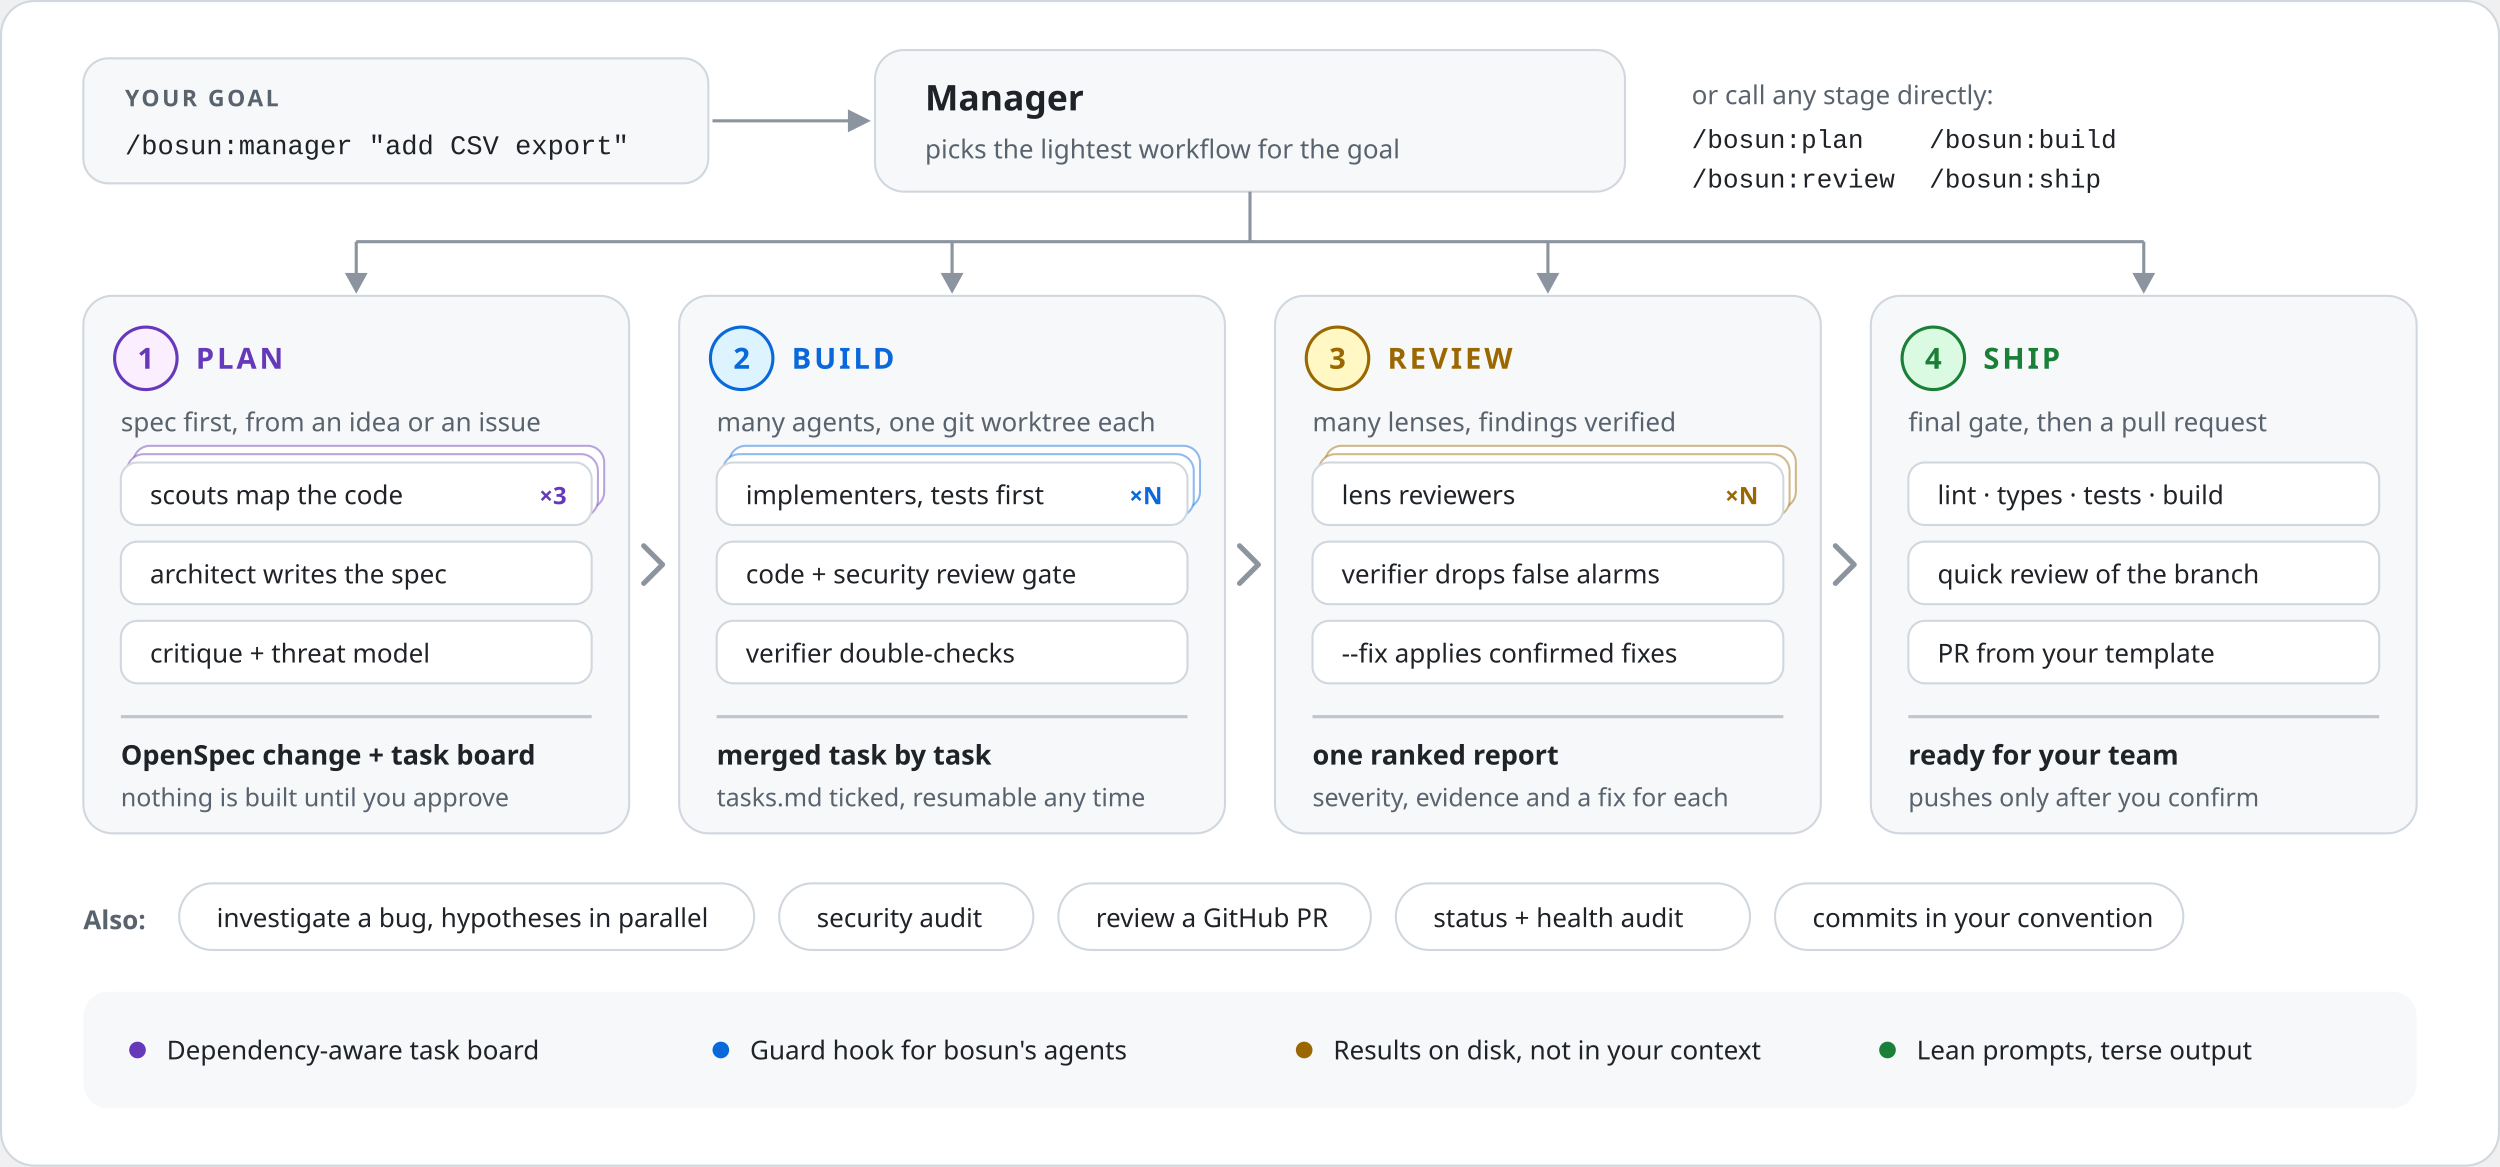
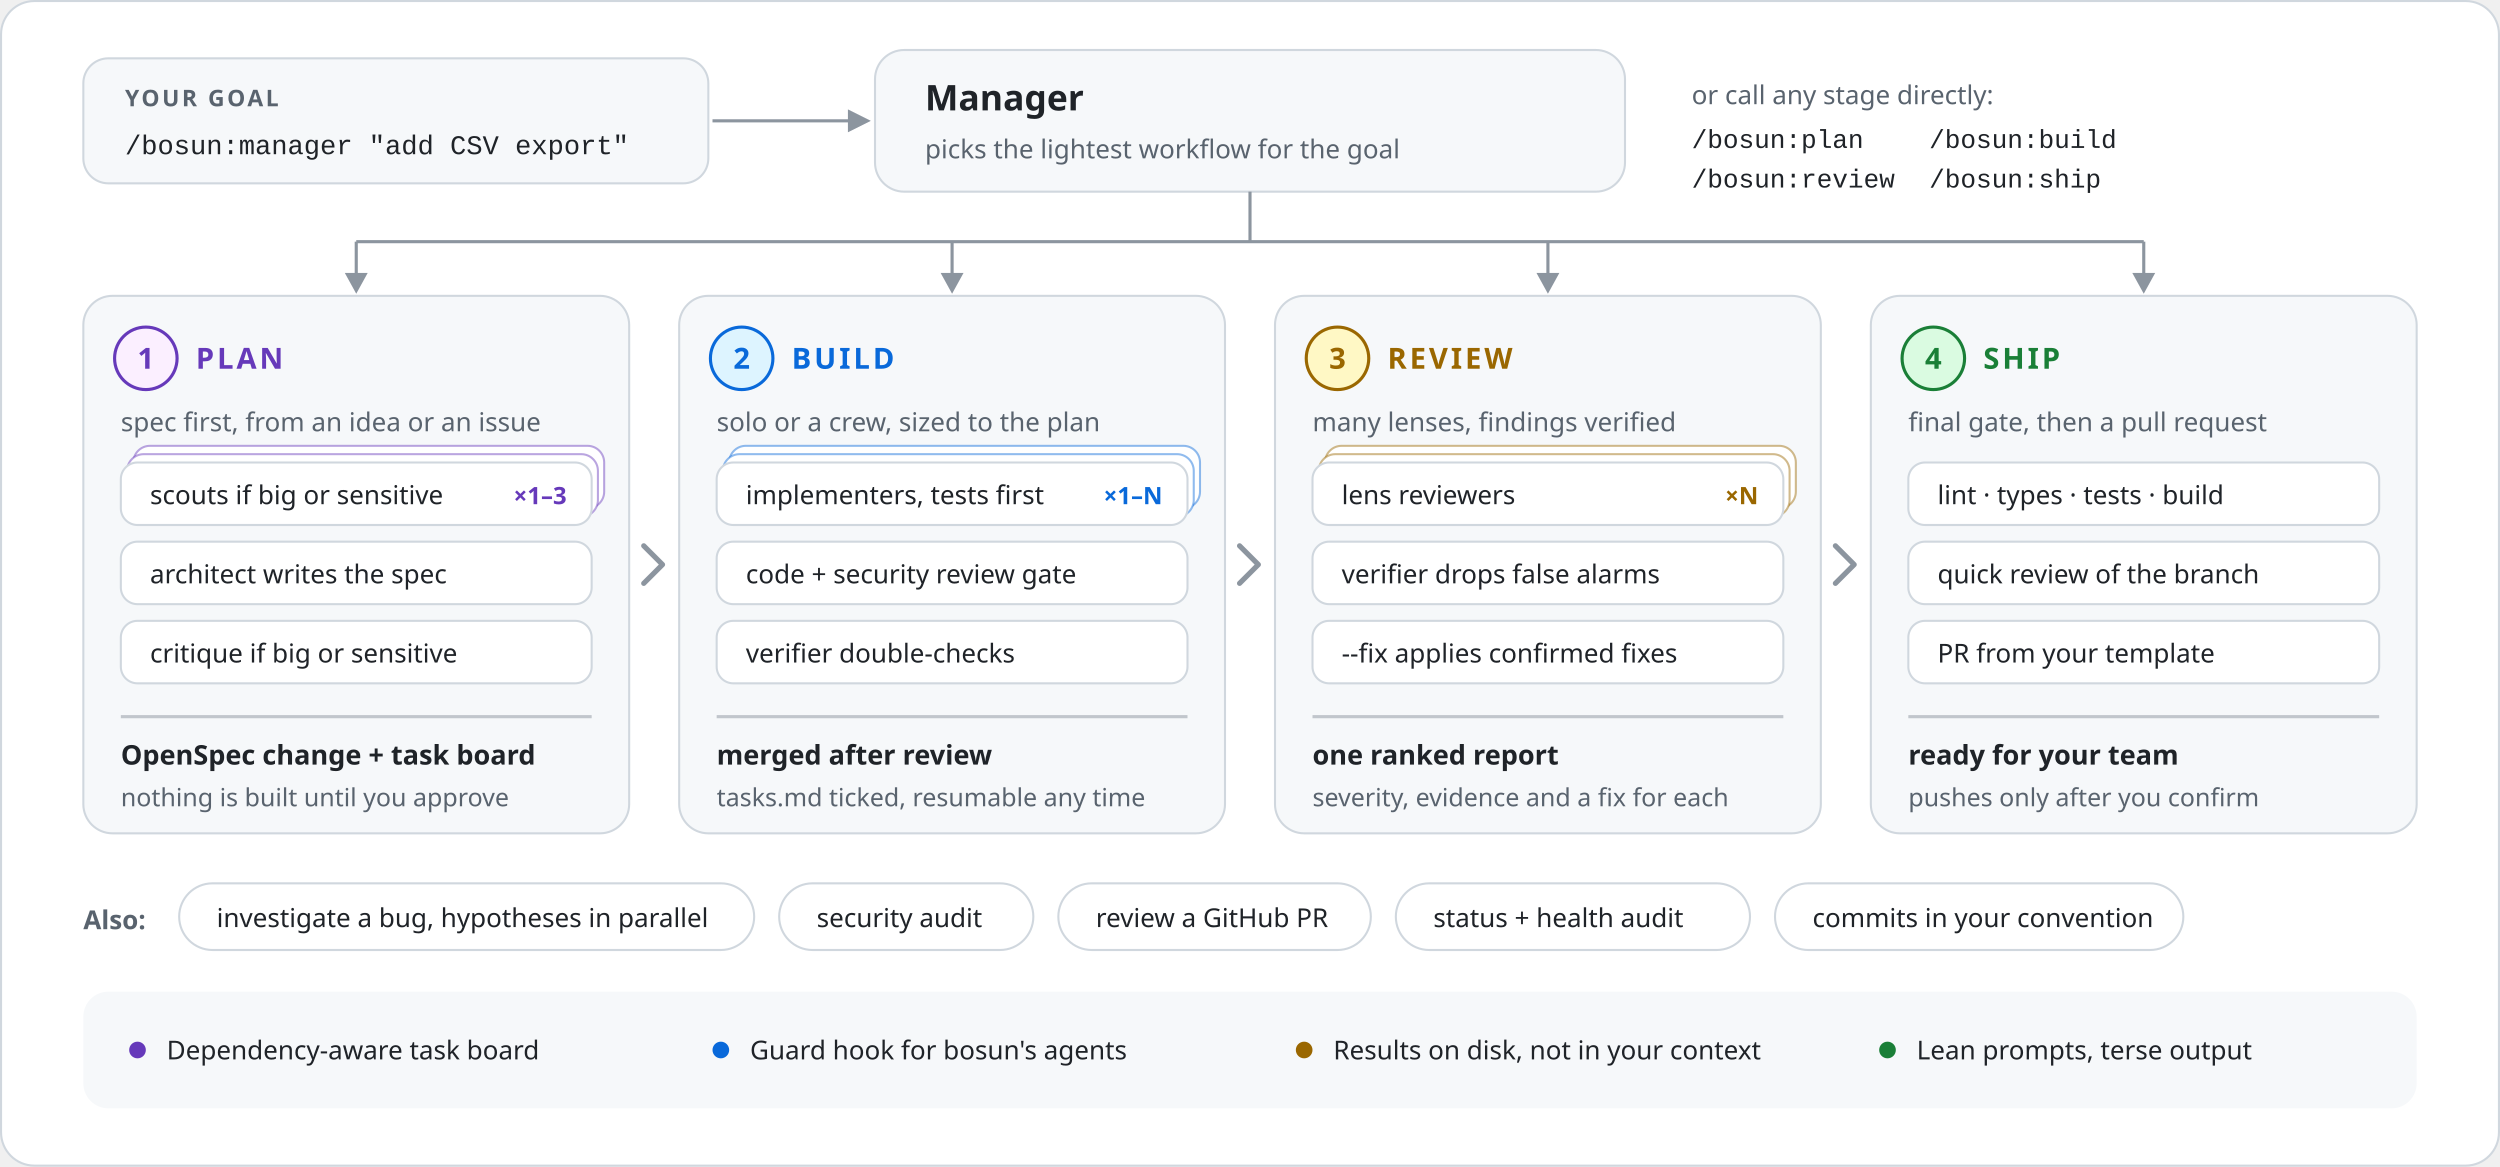
<svg xmlns="http://www.w3.org/2000/svg" viewBox="0 0 1200 560" width="1200" height="560" role="img" aria-labelledby="title desc">
  <style>
    .bg { fill: #ffffff; stroke: #d0d7de; }
    .card { fill: #f6f8fa; stroke: #d0d7de; }
    .chip { fill: #ffffff; stroke: #d0d7de; }
    .band { fill: #f6f8fa; }
    .t { fill: #1f2328; font-family: -apple-system, BlinkMacSystemFont, "Segoe UI", "Noto Sans", Helvetica, Arial, sans-serif; }
    .m { fill: #59636e; }
    .mono { font-family: ui-monospace, SFMono-Regular, "SF Mono", Menlo, Consolas, "Liberation Mono", monospace; }
    .ln { stroke: #8c959f; fill: none; stroke-width: 1.5; }
    .chev { stroke: #8c959f; fill: none; stroke-width: 2.5; stroke-linecap: round; stroke-linejoin: round; }
    .ah { fill: #8c959f; }
    .plan { fill: #6639ba; } .plan-s { stroke: #6639ba; } .plan-bg { fill: #fbefff; }
    .build { fill: #0969da; } .build-s { stroke: #0969da; } .build-bg { fill: #ddf4ff; }
    .review { fill: #9a6700; } .review-s { stroke: #9a6700; } .review-bg { fill: #fff8c5; }
    .ship { fill: #1a7f37; } .ship-s { stroke: #1a7f37; } .ship-bg { fill: #dafbe1; }
    .stack { fill: #ffffff; stroke-opacity: 0.45; }
    @media (prefers-color-scheme: dark) {
      .bg { fill: #0d1117; stroke: #30363d; }
      .card { fill: #151b23; stroke: #30363d; }
      .chip { fill: #0d1117; stroke: #3d444d; }
      .band { fill: #151b23; }
      .t { fill: #e6edf3; }
      .m { fill: #9198a1; }
      .ln, .chev { stroke: #6e7681; }
      .ah { fill: #6e7681; }
      .plan { fill: #ab7df8; } .plan-s { stroke: #ab7df8; } .plan-bg { fill: #2e1f52; }
      .build { fill: #4493f8; } .build-s { stroke: #4493f8; } .build-bg { fill: #0c2d57; }
      .review { fill: #d29922; } .review-s { stroke: #d29922; } .review-bg { fill: #3b2e0a; }
      .ship { fill: #3fb950; } .ship-s { stroke: #3fb950; } .ship-bg { fill: #10331c; }
      .stack { fill: #0d1117; }
    }
  </style>
  <rect class="bg" x="0.5" y="0.5" width="1199" height="559" rx="16" />
  <rect class="card" x="40" y="28" width="300" height="60" rx="12" />
  <text class="t m" x="60" y="51" font-size="11" font-weight="600" letter-spacing="1.2">YOUR GOAL</text>
  <text class="t mono" x="60" y="74" font-size="13">/bosun:manager "add CSV export"</text>
  <line class="ln" x1="342" y1="58" x2="408" y2="58" />
  <path class="ah" d="M 418 58 L 407 52.5 L 407 63.5 Z" />
  <rect class="card" x="420" y="24" width="360" height="68" rx="14" />
  <text class="t" x="444" y="53" font-size="17" font-weight="700">Manager</text>
  <text class="t m" x="444" y="76" font-size="12.5">picks the lightest workflow for the goal</text>
  <text class="t m" x="812" y="50" font-size="12.5">or call any stage directly:</text>
  <text class="t mono" x="812" y="71" font-size="12.5">/bosun:plan</text>
  <text class="t mono" x="926" y="71" font-size="12.5">/bosun:build</text>
  <text class="t mono" x="812" y="90" font-size="12.5">/bosun:review</text>
  <text class="t mono" x="926" y="90" font-size="12.5">/bosun:ship</text>
  <path class="ln" d="M 600 92 V 116 M 171 116 H 1029 M 171 116 V 132 M 457 116 V 132 M 743 116 V 132 M 1029 116 V 132" />
  <path class="ah" d="M 171 141 L 165.5 131 L 176.5 131 Z" />
  <path class="ah" d="M 457 141 L 451.5 131 L 462.5 131 Z" />
  <path class="ah" d="M 743 141 L 737.5 131 L 748.5 131 Z" />
  <path class="ah" d="M 1029 141 L 1023.5 131 L 1034.5 131 Z" />
  <rect class="card" x="40" y="142" width="262" height="258" rx="14" />
  <circle class="plan-bg plan-s" cx="70" cy="172" r="15" stroke-width="1.5" />
  <text class="t plan" x="70" y="177" font-size="14" font-weight="700" text-anchor="middle">1</text>
  <text class="t plan" x="94" y="177" font-size="14" font-weight="700" letter-spacing="1.4">PLAN</text>
  <text class="t m" x="58" y="207" font-size="12.5">spec first, from an idea or an issue</text>
  <rect class="stack plan-s" x="64" y="214" width="226" height="30" rx="8" />
  <rect class="stack plan-s" x="61" y="218" width="226" height="30" rx="8" />
  <rect class="chip" x="58" y="222" width="226" height="30" rx="8" />
-   <text class="t" x="72" y="242" font-size="12.5">scouts map the code</text>
-   <text class="t plan" x="272" y="242" font-size="11.5" font-weight="700" text-anchor="end">×3</text>
+   <text class="t" x="72" y="242" font-size="12.5">scouts if big or sensitive</text>
+   <text class="t plan" x="272" y="242" font-size="11.5" font-weight="700" text-anchor="end">×1–3</text>
  <rect class="chip" x="58" y="260" width="226" height="30" rx="8" />
  <text class="t" x="72" y="280" font-size="12.5">architect writes the spec</text>
  <rect class="chip" x="58" y="298" width="226" height="30" rx="8" />
-   <text class="t" x="72" y="318" font-size="12.5">critique + threat model</text>
+   <text class="t" x="72" y="318" font-size="12.5">critique if big or sensitive</text>
  <line class="ln" x1="58" y1="344" x2="284" y2="344" stroke-opacity="0.5" />
  <text class="t" x="58" y="367" font-size="13" font-weight="600">OpenSpec change + task board</text>
  <text class="t m" x="58" y="387" font-size="12">nothing is built until you approve</text>
  <path class="chev" d="M 309 262 L 318 271 L 309 280" />
  <rect class="card" x="326" y="142" width="262" height="258" rx="14" />
  <circle class="build-bg build-s" cx="356" cy="172" r="15" stroke-width="1.5" />
  <text class="t build" x="356" y="177" font-size="14" font-weight="700" text-anchor="middle">2</text>
  <text class="t build" x="380" y="177" font-size="14" font-weight="700" letter-spacing="1.4">BUILD</text>
-   <text class="t m" x="344" y="207" font-size="12.5">many agents, one git worktree each</text>
+   <text class="t m" x="344" y="207" font-size="12.5">solo or a crew, sized to the plan</text>
  <rect class="stack build-s" x="350" y="214" width="226" height="30" rx="8" />
  <rect class="stack build-s" x="347" y="218" width="226" height="30" rx="8" />
  <rect class="chip" x="344" y="222" width="226" height="30" rx="8" />
  <text class="t" x="358" y="242" font-size="12.5">implementers, tests first</text>
-   <text class="t build" x="558" y="242" font-size="11.5" font-weight="700" text-anchor="end">×N</text>
+   <text class="t build" x="558" y="242" font-size="11.5" font-weight="700" text-anchor="end">×1–N</text>
  <rect class="chip" x="344" y="260" width="226" height="30" rx="8" />
  <text class="t" x="358" y="280" font-size="12.5">code + security review gate</text>
  <rect class="chip" x="344" y="298" width="226" height="30" rx="8" />
  <text class="t" x="358" y="318" font-size="12.5">verifier double-checks</text>
  <line class="ln" x1="344" y1="344" x2="570" y2="344" stroke-opacity="0.5" />
-   <text class="t" x="344" y="367" font-size="13" font-weight="600">merged task by task</text>
+   <text class="t" x="344" y="367" font-size="13" font-weight="600">merged after review</text>
  <text class="t m" x="344" y="387" font-size="12">tasks.md ticked, resumable any time</text>
  <path class="chev" d="M 595 262 L 604 271 L 595 280" />
  <rect class="card" x="612" y="142" width="262" height="258" rx="14" />
  <circle class="review-bg review-s" cx="642" cy="172" r="15" stroke-width="1.5" />
  <text class="t review" x="642" y="177" font-size="14" font-weight="700" text-anchor="middle">3</text>
  <text class="t review" x="666" y="177" font-size="14" font-weight="700" letter-spacing="1.4">REVIEW</text>
  <text class="t m" x="630" y="207" font-size="12.5">many lenses, findings verified</text>
  <rect class="stack review-s" x="636" y="214" width="226" height="30" rx="8" />
  <rect class="stack review-s" x="633" y="218" width="226" height="30" rx="8" />
  <rect class="chip" x="630" y="222" width="226" height="30" rx="8" />
  <text class="t" x="644" y="242" font-size="12.5">lens reviewers</text>
  <text class="t review" x="844" y="242" font-size="11.5" font-weight="700" text-anchor="end">×N</text>
  <rect class="chip" x="630" y="260" width="226" height="30" rx="8" />
  <text class="t" x="644" y="280" font-size="12.5">verifier drops false alarms</text>
  <rect class="chip" x="630" y="298" width="226" height="30" rx="8" />
  <text class="t" x="644" y="318" font-size="12.5">--fix applies confirmed fixes</text>
  <line class="ln" x1="630" y1="344" x2="856" y2="344" stroke-opacity="0.5" />
  <text class="t" x="630" y="367" font-size="13" font-weight="600">one ranked report</text>
  <text class="t m" x="630" y="387" font-size="12">severity, evidence and a fix for each</text>
  <path class="chev" d="M 881 262 L 890 271 L 881 280" />
  <rect class="card" x="898" y="142" width="262" height="258" rx="14" />
  <circle class="ship-bg ship-s" cx="928" cy="172" r="15" stroke-width="1.5" />
  <text class="t ship" x="928" y="177" font-size="14" font-weight="700" text-anchor="middle">4</text>
  <text class="t ship" x="952" y="177" font-size="14" font-weight="700" letter-spacing="1.4">SHIP</text>
  <text class="t m" x="916" y="207" font-size="12.5">final gate, then a pull request</text>
  <rect class="chip" x="916" y="222" width="226" height="30" rx="8" />
  <text class="t" x="930" y="242" font-size="12.5">lint · types · tests · build</text>
  <rect class="chip" x="916" y="260" width="226" height="30" rx="8" />
  <text class="t" x="930" y="280" font-size="12.5">quick review of the branch</text>
  <rect class="chip" x="916" y="298" width="226" height="30" rx="8" />
  <text class="t" x="930" y="318" font-size="12.5">PR from your template</text>
  <line class="ln" x1="916" y1="344" x2="1142" y2="344" stroke-opacity="0.5" />
  <text class="t" x="916" y="367" font-size="13" font-weight="600">ready for your team</text>
  <text class="t m" x="916" y="387" font-size="12">pushes only after you confirm</text>
  <text class="t m" x="40" y="446" font-size="12.5" font-weight="600">Also:</text>
  <rect class="chip" x="86" y="424" width="276" height="32" rx="16" />
  <text class="t" x="104" y="445" font-size="12.5">investigate a bug, hypotheses in parallel</text>
  <rect class="chip" x="374" y="424" width="122" height="32" rx="16" />
  <text class="t" x="392" y="445" font-size="12.5">security audit</text>
  <rect class="chip" x="508" y="424" width="150" height="32" rx="16" />
  <text class="t" x="526" y="445" font-size="12.5">review a GitHub PR</text>
  <rect class="chip" x="670" y="424" width="170" height="32" rx="16" />
  <text class="t" x="688" y="445" font-size="12.5">status + health audit</text>
  <rect class="chip" x="852" y="424" width="196" height="32" rx="16" />
  <text class="t" x="870" y="445" font-size="12.5">commits in your convention</text>
  <rect class="band" x="40" y="476" width="1120" height="56" rx="12" />
  <circle class="plan" cx="66" cy="504" r="4" />
  <text class="t" x="80" y="508.5" font-size="12.5">Dependency-aware task board</text>
  <circle class="build" cx="346" cy="504" r="4" />
  <text class="t" x="360" y="508.5" font-size="12.5">Guard hook for bosun's agents</text>
  <circle class="review" cx="626" cy="504" r="4" />
  <text class="t" x="640" y="508.5" font-size="12.5">Results on disk, not in your context</text>
  <circle class="ship" cx="906" cy="504" r="4" />
  <text class="t" x="920" y="508.5" font-size="12.5">Lean prompts, terse output</text>
</svg>
